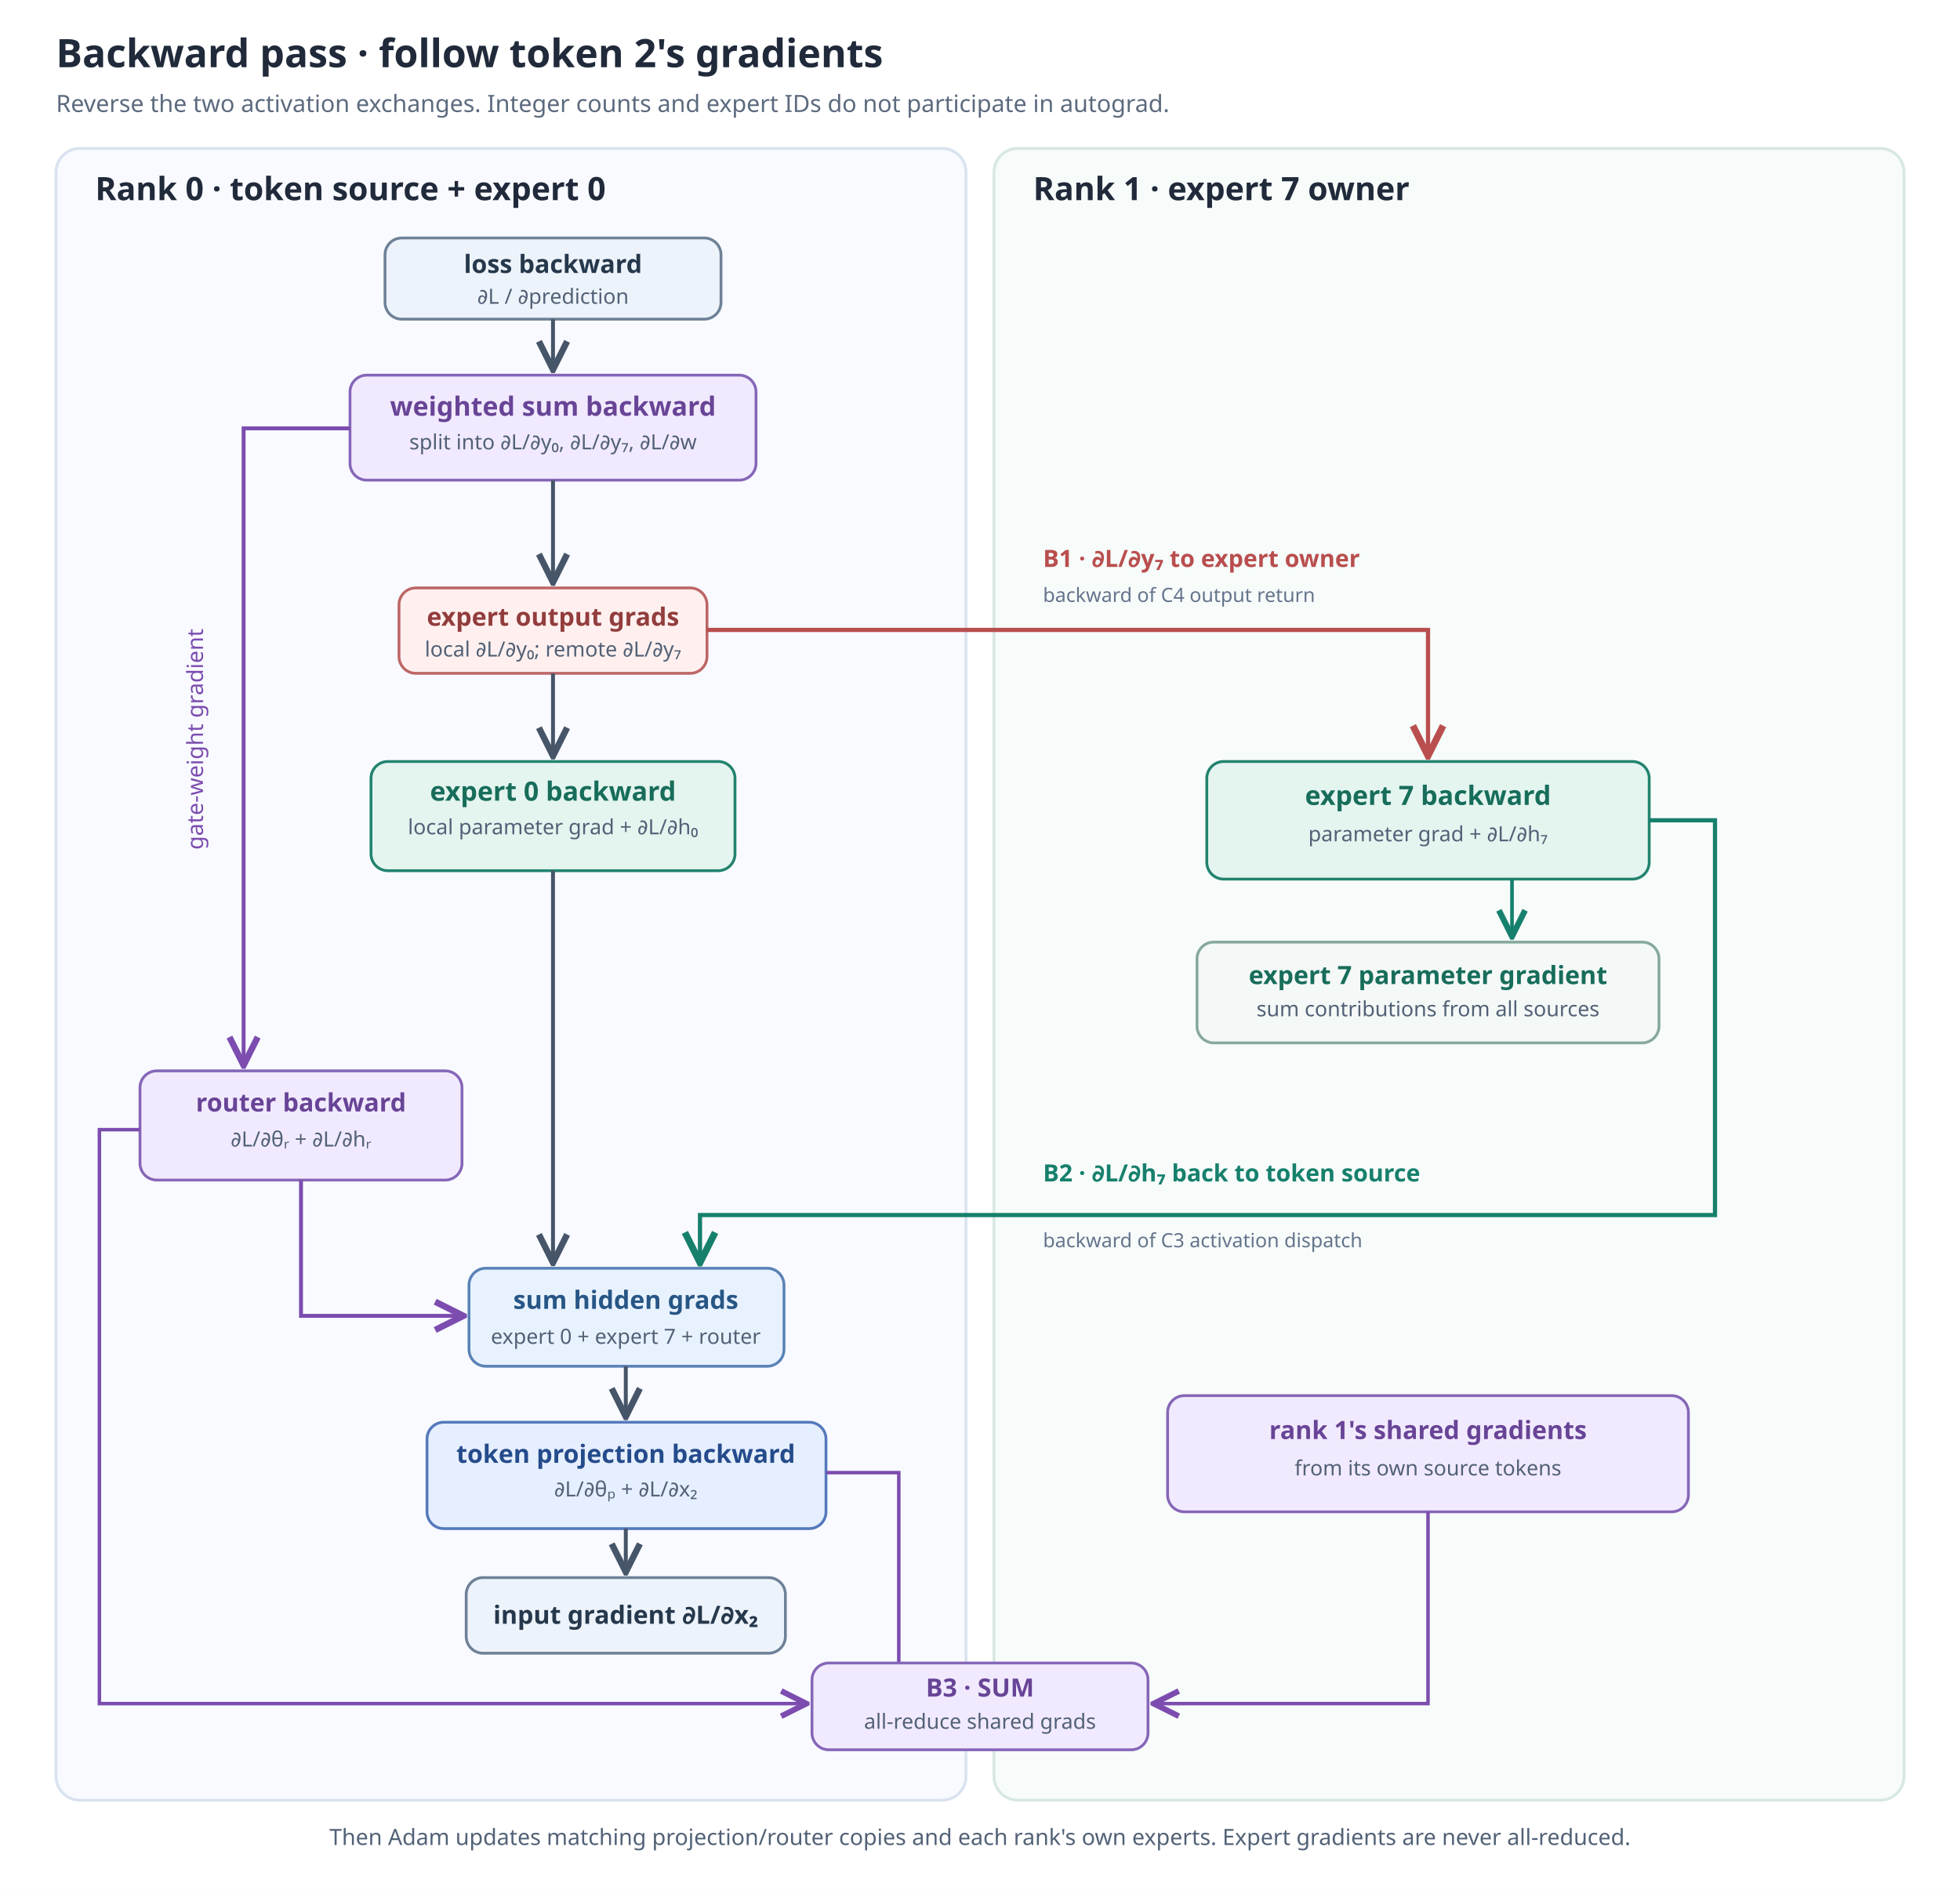
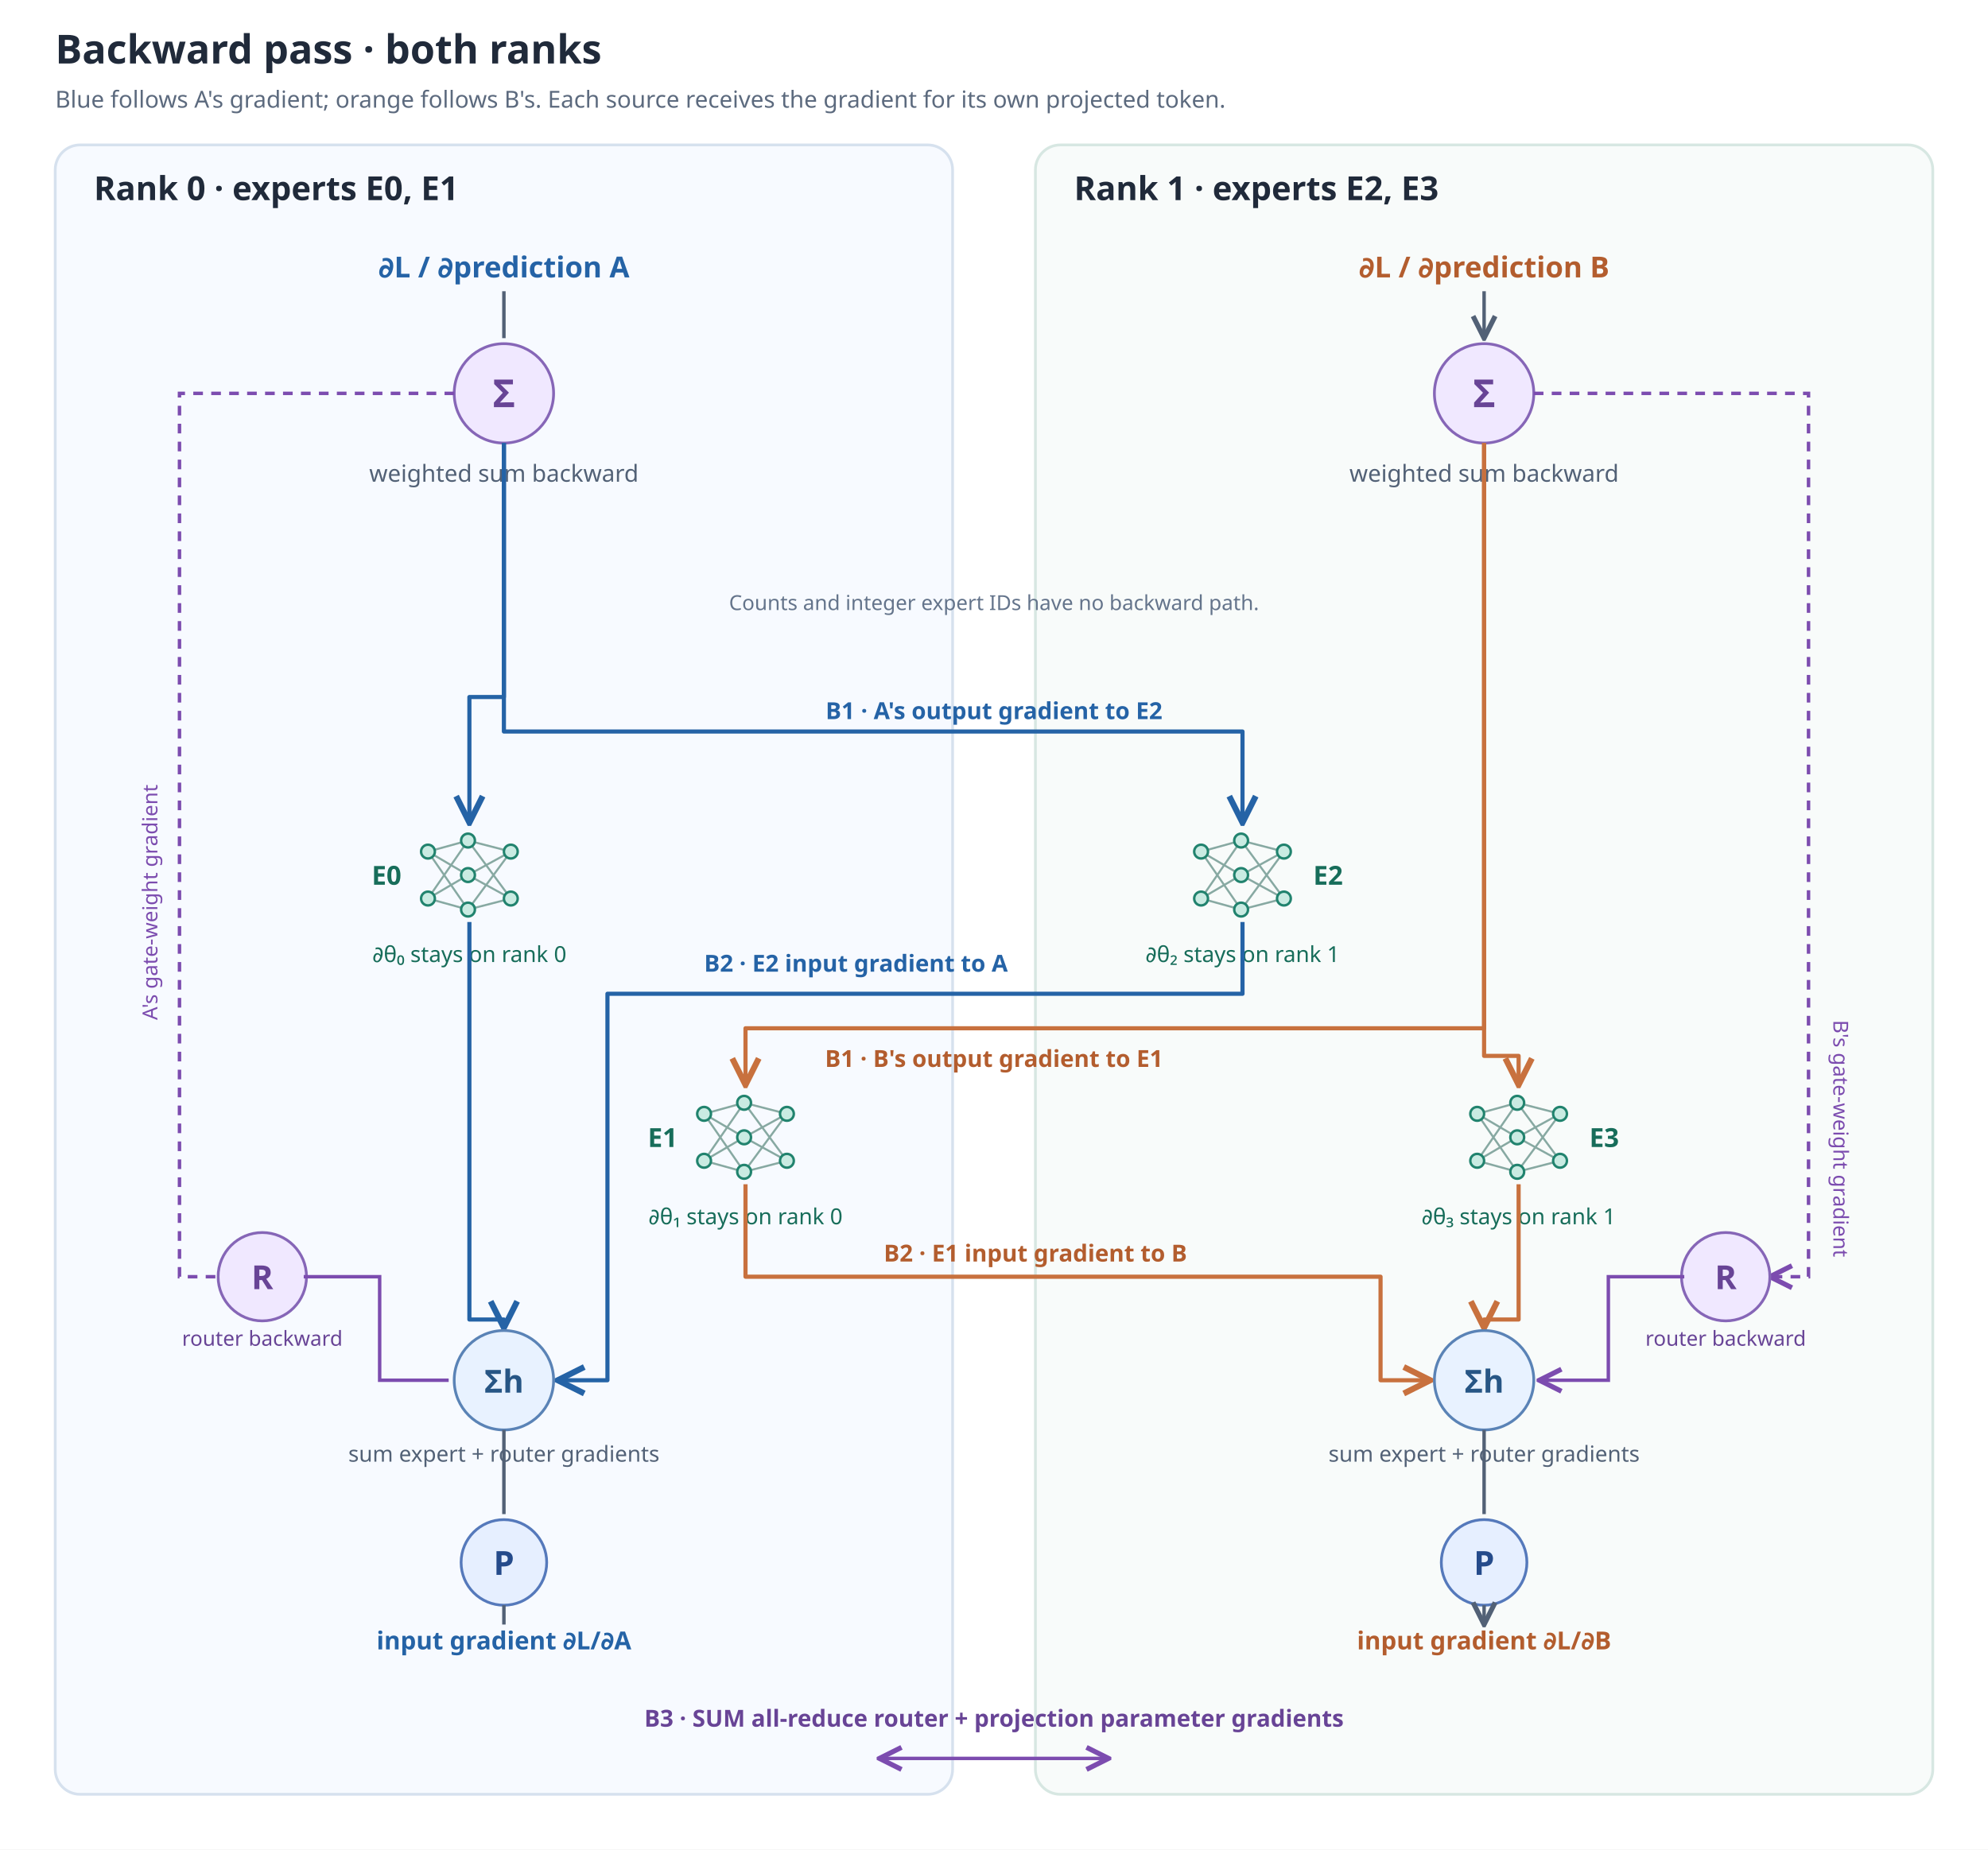
- <svg xmlns="http://www.w3.org/2000/svg" viewBox="0 0 1400 1350" role="img" aria-labelledby="title desc">
+ <svg xmlns="http://www.w3.org/2000/svg" xmlns:xlink="http://www.w3.org/1999/xlink" viewBox="0 0 1440 1340" role="img" aria-labelledby="title desc">
  <defs>
-     <marker id="dark-arrow" viewBox="0 0 10 10" refX="9" refY="5" markerWidth="9" markerHeight="9" orient="auto">
-       <path d="M1 1L9 5L1 9" fill="none" stroke="#475569" stroke-width="1.8" />
+     <marker id="gray-arrow" viewBox="0 0 10 10" refX="9" refY="5" markerWidth="8" markerHeight="8" orient="auto">
+       <path d="M1 1L9 5L1 9" fill="none" stroke="#526176" stroke-width="1.8" />
    </marker>
-     <marker id="red-arrow" viewBox="0 0 10 10" refX="9" refY="5" markerWidth="9" markerHeight="9" orient="auto">
-       <path d="M1 1L9 5L1 9" fill="none" stroke="#b94e4e" stroke-width="1.8" />
-     </marker>
-     <marker id="purple-arrow" viewBox="0 0 10 10" refX="9" refY="5" markerWidth="9" markerHeight="9" orient="auto">
+     <marker id="two-way" viewBox="0 0 10 10" refX="9" refY="5" markerWidth="8" markerHeight="8" orient="auto-start-reverse">
      <path d="M1 1L9 5L1 9" fill="none" stroke="#7c4caf" stroke-width="1.8" />
    </marker>
-     <marker id="teal-arrow" viewBox="0 0 10 10" refX="9" refY="5" markerWidth="9" markerHeight="9" orient="auto">
-       <path d="M1 1L9 5L1 9" fill="none" stroke="#16806c" stroke-width="1.8" />
+     <marker id="blue-arrow" viewBox="0 0 10 10" refX="9" refY="5" markerWidth="8" markerHeight="8" orient="auto">
+       <path d="M1 1L9 5L1 9" fill="none" stroke="#2563a6" stroke-width="1.8" />
    </marker>
+     <marker id="orange-arrow" viewBox="0 0 10 10" refX="9" refY="5" markerWidth="8" markerHeight="8" orient="auto">
+       <path d="M1 1L9 5L1 9" fill="none" stroke="#c8713e" stroke-width="1.8" />
+     </marker>
+     <marker id="purple-arrow" viewBox="0 0 10 10" refX="9" refY="5" markerWidth="8" markerHeight="8" orient="auto">
+       <path d="M1 1L9 5L1 9" fill="none" stroke="#7c4caf" stroke-width="1.8" />
+     </marker>
+     <symbol id="expert" viewBox="0 0 76 68">
+       <g fill="none" stroke="#87a9a2" stroke-width="1.5">
+         <path d="M8 17L37 9M8 17L37 34M8 17L37 59M8 51L37 9M8 51L37 34M8 51L37 59M37 9L68 17M37 9L68 51M37 34L68 17M37 34L68 51M37 59L68 17M37 59L68 51" />
+       </g>
+       <g fill="#c9ebe2" stroke="#21836e" stroke-width="1.8">
+         <circle cx="8" cy="17" r="5" />
+         <circle cx="8" cy="51" r="5" />
+         <circle cx="37" cy="9" r="5" />
+         <circle cx="37" cy="34" r="5" />
+         <circle cx="37" cy="59" r="5" />
+         <circle cx="68" cy="17" r="5" />
+         <circle cx="68" cy="51" r="5" />
+       </g>
+     </symbol>
  </defs>
-   <rect width="1400" height="1350" fill="#fff" />
-   <text x="40" y="48" fill="#202a3a" font-family="system-ui,sans-serif" font-size="28" font-weight="700">Backward pass · follow token 2's gradients</text>
-   <text x="40" y="80" fill="#5c6a7e" font-family="system-ui,sans-serif" font-size="17">Reverse the two activation exchanges. Integer counts and expert IDs do not participate in autograd.</text>
-   <rect x="40" y="106" width="650" height="1180" rx="17" fill="#f8faff" stroke="#d9e2ee" stroke-width="2" />
-   <rect x="710" y="106" width="650" height="1180" rx="17" fill="#f7fbfa" stroke="#d7e7e2" stroke-width="2" />
-   <text x="68" y="143" fill="#202a3a" font-family="system-ui,sans-serif" font-size="23" font-weight="700">Rank 0 · token source + expert 0</text>
-   <text x="738" y="143" fill="#202a3a" font-family="system-ui,sans-serif" font-size="23" font-weight="700">Rank 1 · expert 7 owner</text>
+   <rect width="1440" height="1340" fill="#fff" />
+   <text x="40" y="46" fill="#202a3a" font-family="system-ui,sans-serif" font-size="29" font-weight="700">Backward pass · both ranks</text>
+   <text x="40" y="78" fill="#5c6a7e" font-family="system-ui,sans-serif" font-size="17">Blue follows A's gradient; orange follows B's. Each source receives the gradient for its own projected token.</text>
+   <rect x="40" y="105" width="650" height="1195" rx="18" fill="#f7faff" stroke="#d6e1ee" stroke-width="2" />
+   <rect x="750" y="105" width="650" height="1195" rx="18" fill="#f8fbfa" stroke="#d7e7e2" stroke-width="2" />
+   <text x="68" y="145" fill="#202a3a" font-family="system-ui,sans-serif" font-size="24" font-weight="700">Rank 0 · experts E0, E1</text>
+   <text x="778" y="145" fill="#202a3a" font-family="system-ui,sans-serif" font-size="24" font-weight="700">Rank 1 · experts E2, E3</text>
  <g font-family="system-ui,sans-serif" text-anchor="middle">
-     <rect x="275" y="170" width="240" height="58" rx="12" fill="#edf3fa" stroke="#6e8197" stroke-width="2" />
-     <text x="395" y="195" fill="#26384c" font-size="18" font-weight="700">loss backward</text>
-     <text x="395" y="217" fill="#526176" font-size="15">∂L / ∂prediction</text>
-     <rect x="250" y="268" width="290" height="75" rx="12" fill="#f1eaff" stroke="#8666b7" stroke-width="2" />
-     <text x="395" y="297" fill="#684496" font-size="19" font-weight="700">weighted sum backward</text>
-     <text x="395" y="321" fill="#526176" font-size="15">split into ∂L/∂y₀, ∂L/∂y₇, ∂L/∂w</text>
-     <rect x="285" y="420" width="220" height="61" rx="12" fill="#fff0ef" stroke="#bd6666" stroke-width="2" />
-     <text x="395" y="447" fill="#923d3d" font-size="18" font-weight="700">expert output grads</text>
-     <text x="395" y="469" fill="#526176" font-size="15">local ∂L/∂y₀; remote ∂L/∂y₇</text>
-     <rect x="265" y="544" width="260" height="78" rx="12" fill="#e4f4ef" stroke="#21836e" stroke-width="2" />
-     <text x="395" y="572" fill="#176d5a" font-size="19" font-weight="700">expert 0 backward</text>
-     <text x="395" y="596" fill="#526176" font-size="15">local parameter grad + ∂L/∂h₀</text>
-     <rect x="100" y="765" width="230" height="78" rx="12" fill="#f1eaff" stroke="#8666b7" stroke-width="2" />
-     <text x="215" y="794" fill="#684496" font-size="18" font-weight="700">router backward</text>
-     <text x="215" y="819" fill="#526176" font-size="15">∂L/∂θᵣ + ∂L/∂hᵣ</text>
-     <rect x="335" y="906" width="225" height="70" rx="12" fill="#e8f2ff" stroke="#5a83b6" stroke-width="2" />
-     <text x="447" y="935" fill="#275685" font-size="18" font-weight="700">sum hidden grads</text>
-     <text x="447" y="960" fill="#526176" font-size="15">expert 0 + expert 7 + router</text>
-     <rect x="305" y="1016" width="285" height="76" rx="12" fill="#e6efff" stroke="#5579bb" stroke-width="2" />
-     <text x="447" y="1045" fill="#254b8b" font-size="18" font-weight="700">token projection backward</text>
-     <text x="447" y="1069" fill="#526176" font-size="15">∂L/∂θₚ + ∂L/∂x₂</text>
-     <rect x="333" y="1127" width="228" height="54" rx="12" fill="#edf3fa" stroke="#6e8197" stroke-width="2" />
-     <text x="447" y="1160" fill="#26384c" font-size="18" font-weight="700">input gradient ∂L/∂x₂</text>
-     <rect x="862" y="544" width="316" height="84" rx="12" fill="#e4f4ef" stroke="#21836e" stroke-width="2" />
-     <text x="1020" y="575" fill="#176d5a" font-size="19" font-weight="700">expert 7 backward</text>
-     <text x="1020" y="601" fill="#526176" font-size="15">parameter grad + ∂L/∂h₇</text>
-     <rect x="855" y="673" width="330" height="72" rx="12" fill="#f4f8f7" stroke="#86a89f" stroke-width="2" />
-     <text x="1020" y="703" fill="#176d5a" font-size="18" font-weight="700">expert 7 parameter gradient</text>
-     <text x="1020" y="726" fill="#526176" font-size="15">sum contributions from all sources</text>
-     <rect x="834" y="997" width="372" height="83" rx="12" fill="#f1eaff" stroke="#8666b7" stroke-width="2" />
-     <text x="1020" y="1028" fill="#684496" font-size="18" font-weight="700">rank 1's shared gradients</text>
-     <text x="1020" y="1054" fill="#526176" font-size="15">from its own source tokens</text>
+     <text x="365" y="201" fill="#2563a6" font-size="21" font-weight="700">∂L / ∂prediction A</text>
+     <text x="1075" y="201" fill="#b35d2e" font-size="21" font-weight="700">∂L / ∂prediction B</text>
+     <circle cx="365" cy="285" r="36" fill="#f0e8ff" stroke="#8666b7" stroke-width="2" />
+     <text x="365" y="295" fill="#684496" font-size="28" font-weight="700">Σ</text>
+     <circle cx="1075" cy="285" r="36" fill="#f0e8ff" stroke="#8666b7" stroke-width="2" />
+     <text x="1075" y="295" fill="#684496" font-size="28" font-weight="700">Σ</text>
+     <text x="365" y="349" fill="#526176" font-size="17">weighted sum backward</text>
+     <text x="1075" y="349" fill="#526176" font-size="17">weighted sum backward</text>
  </g>
-   <g fill="none" stroke="#475569" stroke-width="2.8" marker-end="url(#dark-arrow)">
-     <path d="M395 228V264" />
-     <path d="M395 343V416" />
-     <path d="M395 481V540" />
-     <path d="M395 622V902" />
-     <path d="M447 976V1012" />
-     <path d="M447 1092V1123" />
+   <path d="M365 211V245M1075 211V245" fill="none" stroke="#526176" stroke-width="2.5" marker-end="url(#gray-arrow)" />
+   <text x="720" y="442" text-anchor="middle" fill="#64748b" font-family="system-ui,sans-serif" font-size="15">Counts and integer expert IDs have no backward path.</text>
+   <g fill="none" stroke-width="3" stroke-linejoin="round">
+     <path d="M365 321V505H340V596" stroke="#2563a6" marker-end="url(#blue-arrow)" />
+     <path d="M365 321V530H900V596" stroke="#2563a6" marker-end="url(#blue-arrow)" />
+     <path d="M1075 321V765H1100V786" stroke="#c8713e" marker-end="url(#orange-arrow)" />
+     <path d="M1075 321V745H540V786" stroke="#c8713e" marker-end="url(#orange-arrow)" />
  </g>
-   <path d="M250 306H174V761" fill="none" stroke="#7c4caf" stroke-width="2.8" marker-end="url(#purple-arrow)" />
-   <text x="145" y="607" fill="#7c4caf" font-family="system-ui,sans-serif" font-size="16" transform="rotate(-90 145 607)">gate-weight gradient</text>
-   <path d="M215 843V940H331" fill="none" stroke="#7c4caf" stroke-width="2.8" marker-end="url(#purple-arrow)" />
-   <path d="M505 450H1020V540" fill="none" stroke="#b94e4e" stroke-width="3" marker-end="url(#red-arrow)" />
-   <text x="745" y="405" fill="#b94e4e" font-family="system-ui,sans-serif" font-size="17" font-weight="700">B1 · ∂L/∂y₇ to expert owner</text>
-   <text x="745" y="430" fill="#64748b" font-family="system-ui,sans-serif" font-size="14">backward of C4 output return</text>
-   <path d="M1178 586H1225V868H500V902" fill="none" stroke="#16806c" stroke-width="3" marker-end="url(#teal-arrow)" />
-   <text x="745" y="844" fill="#16806c" font-family="system-ui,sans-serif" font-size="17" font-weight="700">B2 · ∂L/∂h₇ back to token source</text>
-   <text x="745" y="891" fill="#64748b" font-family="system-ui,sans-serif" font-size="14">backward of C3 activation dispatch</text>
-   <path d="M1080 628V669" fill="none" stroke="#16806c" stroke-width="2.6" marker-end="url(#teal-arrow)" />
-   <path d="M100 807H71V1217H576" fill="none" stroke="#7c4caf" stroke-width="2.5" marker-end="url(#purple-arrow)" />
-   <path d="M590 1052H642V1217" fill="none" stroke="#7c4caf" stroke-width="2.5" marker-end="url(#purple-arrow)" />
-   <path d="M1020 1080V1217H824" fill="none" stroke="#7c4caf" stroke-width="2.5" marker-end="url(#purple-arrow)" />
-   <rect x="580" y="1188" width="240" height="62" rx="12" fill="#f1eaff" stroke="#8666b7" stroke-width="2" />
-   <text x="700" y="1212" text-anchor="middle" fill="#684496" font-family="system-ui,sans-serif" font-size="18" font-weight="700">B3 · SUM</text>
-   <text x="700" y="1235" text-anchor="middle" fill="#526176" font-family="system-ui,sans-serif" font-size="15">all-reduce shared grads</text>
-   <text x="700" y="1318" text-anchor="middle" fill="#526176" font-family="system-ui,sans-serif" font-size="16">Then Adam updates matching projection/router copies and each rank's own experts. Expert gradients are never all-reduced.</text>
+   <text x="720" y="521" text-anchor="middle" fill="#2563a6" font-family="system-ui,sans-serif" font-size="17" font-weight="700">B1 · A's output gradient to E2</text>
+   <text x="720" y="773" text-anchor="middle" fill="#b35d2e" font-family="system-ui,sans-serif" font-size="17" font-weight="700">B1 · B's output gradient to E1</text>
+   <g font-family="system-ui,sans-serif" text-anchor="middle">
+     <text x="280" y="641" fill="#176d5a" font-size="19" font-weight="700">E0</text>
+     <text x="962" y="641" fill="#176d5a" font-size="19" font-weight="700">E2</text>
+     <text x="480" y="831" fill="#176d5a" font-size="19" font-weight="700">E1</text>
+     <text x="1162" y="831" fill="#176d5a" font-size="19" font-weight="700">E3</text>
+     <use xlink:href="#expert" x="302" y="600" width="76" height="68" />
+     <use xlink:href="#expert" x="862" y="600" width="76" height="68" />
+     <use xlink:href="#expert" x="502" y="790" width="76" height="68" />
+     <use xlink:href="#expert" x="1062" y="790" width="76" height="68" />
+     <text x="340" y="697" fill="#176d5a" font-size="16">∂θ₀ stays on rank 0</text>
+     <text x="900" y="697" fill="#176d5a" font-size="16">∂θ₂ stays on rank 1</text>
+     <text x="540" y="887" fill="#176d5a" font-size="16">∂θ₁ stays on rank 0</text>
+     <text x="1100" y="887" fill="#176d5a" font-size="16">∂θ₃ stays on rank 1</text>
+   </g>
+   <g fill="none" stroke-width="3" stroke-linejoin="round">
+     <path d="M340 668V956H365V962" stroke="#2563a6" marker-end="url(#blue-arrow)" />
+     <path d="M900 668V720H440V1000H404" stroke="#2563a6" marker-end="url(#blue-arrow)" />
+     <path d="M1100 858V956H1075V962" stroke="#c8713e" marker-end="url(#orange-arrow)" />
+     <path d="M540 858V925H1000V1000H1036" stroke="#c8713e" marker-end="url(#orange-arrow)" />
+   </g>
+   <text x="620" y="704" text-anchor="middle" fill="#2563a6" font-family="system-ui,sans-serif" font-size="17" font-weight="700">B2 · E2 input gradient to A</text>
+   <text x="750" y="914" text-anchor="middle" fill="#b35d2e" font-family="system-ui,sans-serif" font-size="17" font-weight="700">B2 · E1 input gradient to B</text>
+   <path d="M329 285H130V925H158M1111 285H1310V925H1282" fill="none" stroke="#7c4caf" stroke-width="2.5" stroke-dasharray="7 6" marker-end="url(#purple-arrow)" />
+   <text x="114" y="739" fill="#7c4caf" font-family="system-ui,sans-serif" font-size="15" transform="rotate(-90 114 739)">A's gate-weight gradient</text>
+   <text x="1328" y="739" fill="#7c4caf" font-family="system-ui,sans-serif" font-size="15" transform="rotate(90 1328 739)">B's gate-weight gradient</text>
+   <g font-family="system-ui,sans-serif" text-anchor="middle">
+     <circle cx="190" cy="925" r="32" fill="#f0e8ff" stroke="#8666b7" stroke-width="2" />
+     <text x="190" y="934" fill="#684496" font-size="24" font-weight="700">R</text>
+     <circle cx="1250" cy="925" r="32" fill="#f0e8ff" stroke="#8666b7" stroke-width="2" />
+     <text x="1250" y="934" fill="#684496" font-size="24" font-weight="700">R</text>
+     <text x="190" y="975" fill="#684496" font-size="15">router backward</text>
+     <text x="1250" y="975" fill="#684496" font-size="15">router backward</text>
+     <circle cx="365" cy="1000" r="36" fill="#e8f2ff" stroke="#5a83b6" stroke-width="2" />
+     <text x="365" y="1009" fill="#275685" font-size="23" font-weight="700">Σh</text>
+     <circle cx="1075" cy="1000" r="36" fill="#e8f2ff" stroke="#5a83b6" stroke-width="2" />
+     <text x="1075" y="1009" fill="#275685" font-size="23" font-weight="700">Σh</text>
+     <text x="365" y="1059" fill="#526176" font-size="16">sum expert + router gradients</text>
+     <text x="1075" y="1059" fill="#526176" font-size="16">sum expert + router gradients</text>
+     <circle cx="365" cy="1132" r="31" fill="#e6efff" stroke="#5579bb" stroke-width="2" />
+     <text x="365" y="1141" fill="#254b8b" font-size="24" font-weight="700">P</text>
+     <circle cx="1075" cy="1132" r="31" fill="#e6efff" stroke="#5579bb" stroke-width="2" />
+     <text x="1075" y="1141" fill="#254b8b" font-size="24" font-weight="700">P</text>
+     <text x="365" y="1195" fill="#2563a6" font-size="18" font-weight="700">input gradient ∂L/∂A</text>
+     <text x="1075" y="1195" fill="#b35d2e" font-size="18" font-weight="700">input gradient ∂L/∂B</text>
+   </g>
+   <g fill="none" stroke="#7c4caf" stroke-width="2.5" marker-end="url(#purple-arrow)">
+     <path d="M220 925H275V1000H325M1220 925H1165V1000H1115" />
+   </g>
+   <g fill="none" stroke="#526176" stroke-width="2.5" marker-end="url(#gray-arrow)">
+     <path d="M365 1036V1097M1075 1036V1097M365 1163V1177M1075 1163V1177" />
+   </g>
+   <text x="720" y="1251" text-anchor="middle" fill="#684496" font-family="system-ui,sans-serif" font-size="17" font-weight="700">B3 · SUM all-reduce router + projection parameter gradients</text>
+   <path d="M637 1274H803" fill="none" stroke="#7c4caf" stroke-width="2.5" marker-start="url(#two-way)" marker-end="url(#two-way)" />
</svg>
